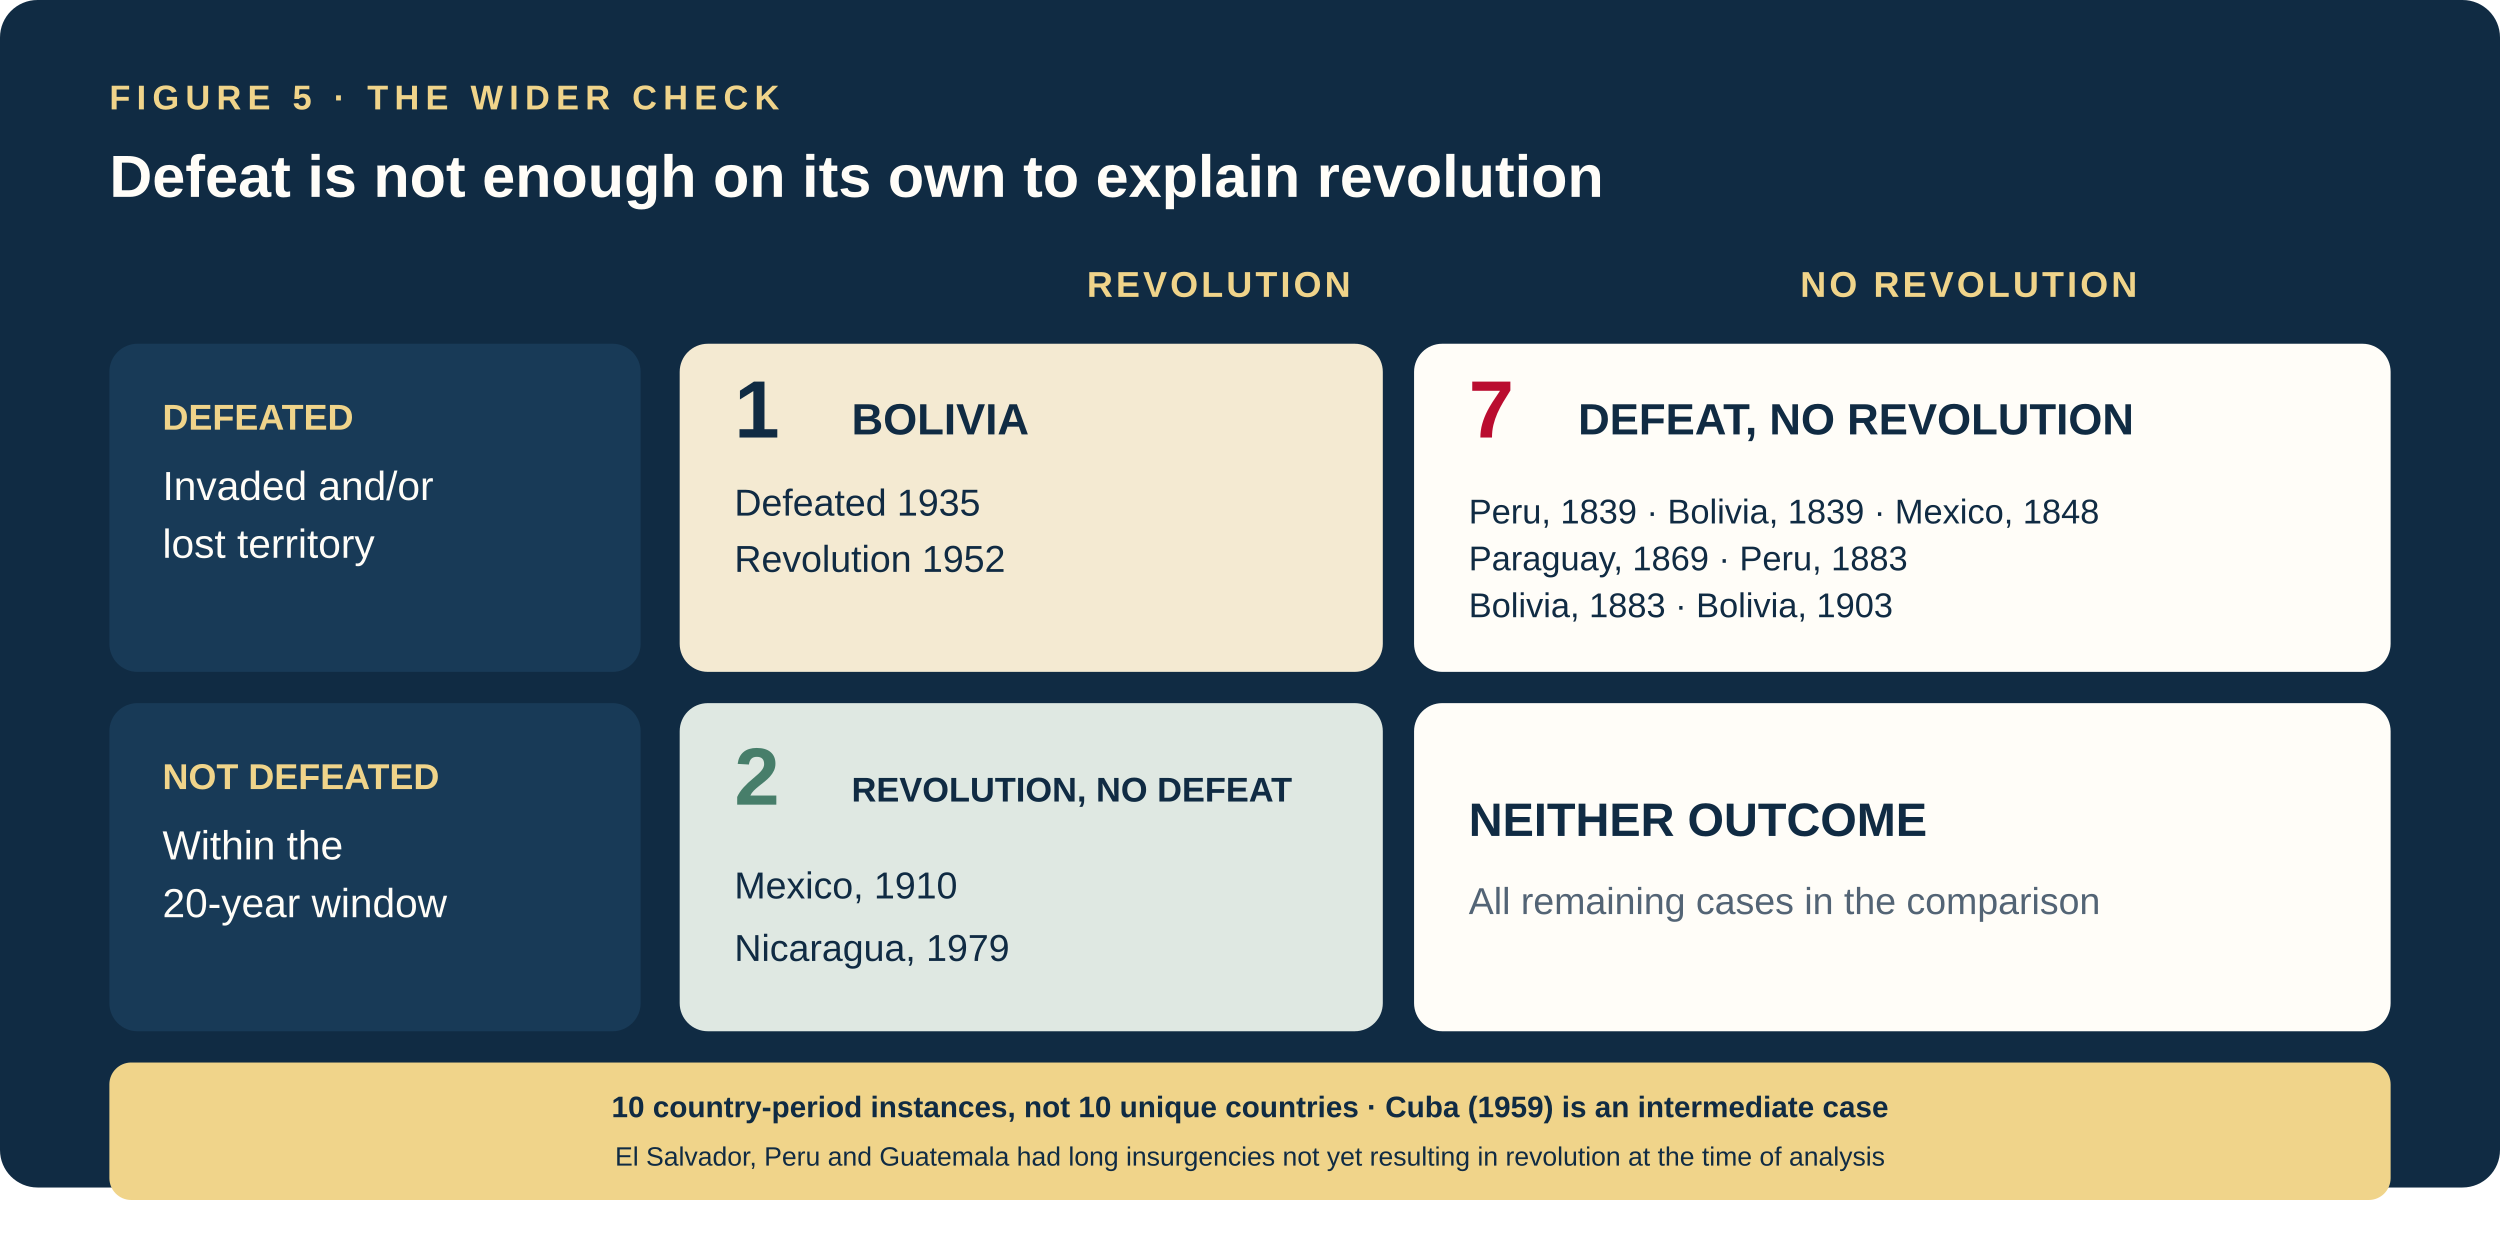
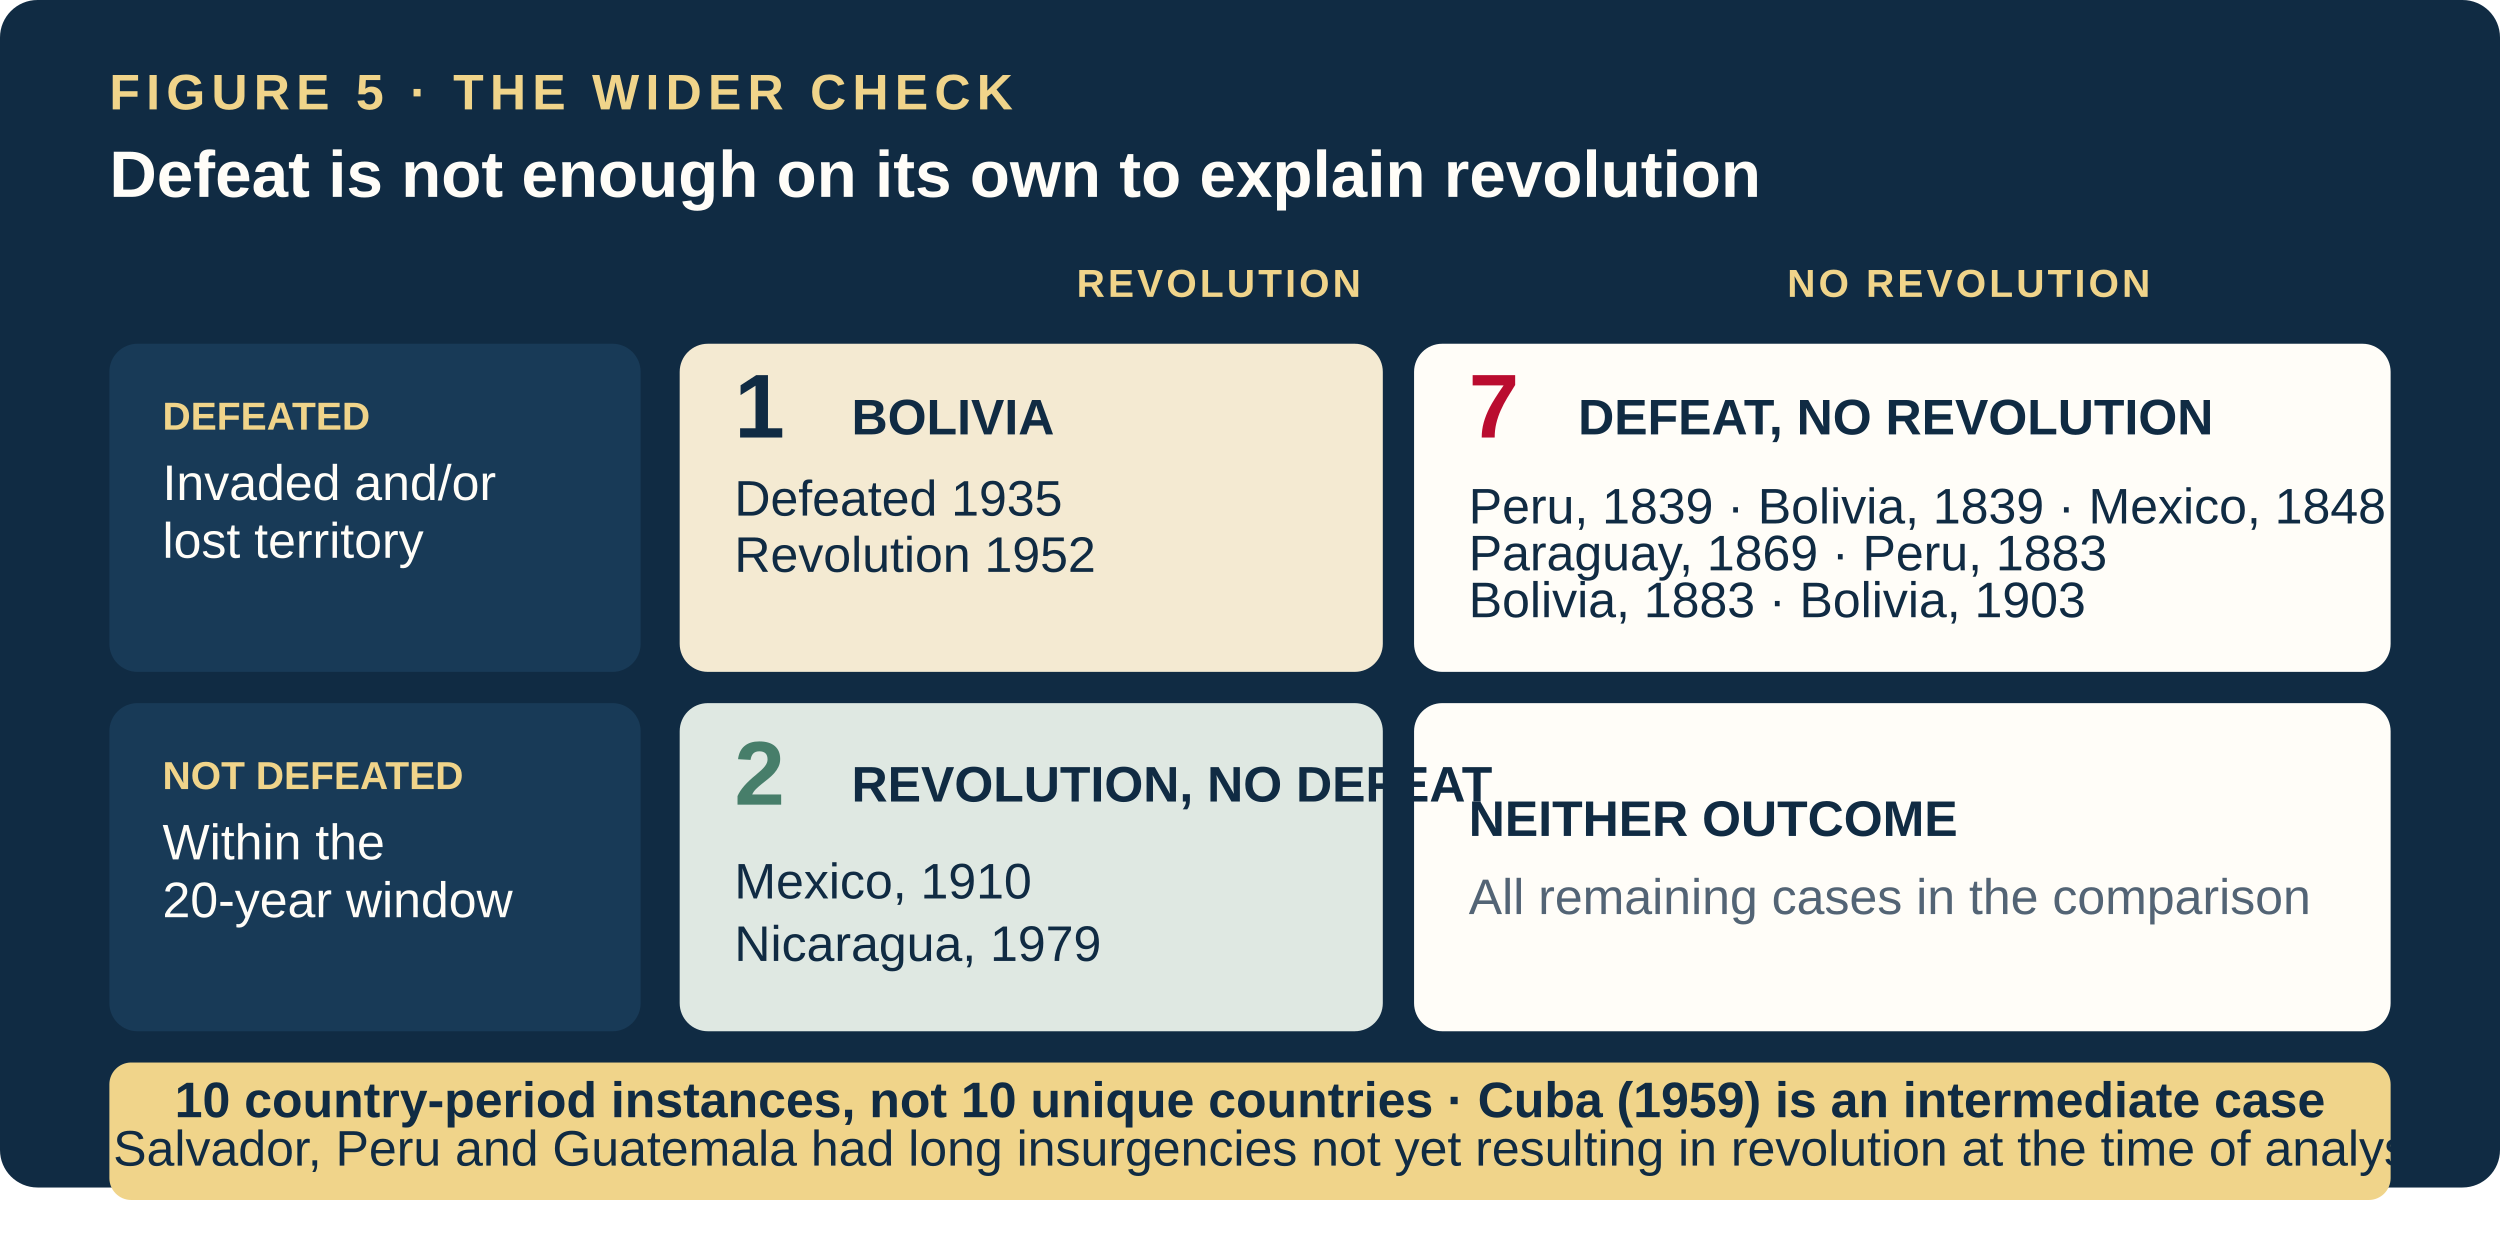
<svg xmlns="http://www.w3.org/2000/svg" viewBox="0 0 1600 800" role="img" aria-labelledby="t d">
  <rect width="1600" height="760" rx="24" fill="#102b43" />
-   <text x="70" y="70" fill="#f0d48a" font-family="Arial,sans-serif" font-size="22" font-weight="700" letter-spacing="4">FIGURE 5 · THE WIDER CHECK</text>
-   <text x="70" y="126" fill="#fffdf8" font-family="Arial,sans-serif" font-size="38" font-weight="700">Defeat is not enough on its own to explain revolution</text>
-   <g fill="#f0d48a" font-family="Arial,sans-serif" font-size="23" font-weight="700" letter-spacing="2">
+   <text x="70" y="70" fill="#f0d48a" font-family="Arial,sans-serif" font-size="32" font-weight="700" letter-spacing="4">FIGURE 5 · THE WIDER CHECK</text>
+   <text x="70" y="126" fill="#fffdf8" font-family="Arial,sans-serif" font-size="42" font-weight="700">Defeat is not enough on its own to explain revolution</text>
+   <g fill="#f0d48a" font-family="Arial,sans-serif" font-size="25" font-weight="700" letter-spacing="2">
    <text x="780" y="190" text-anchor="middle">REVOLUTION</text>
    <text x="1260" y="190" text-anchor="middle">NO REVOLUTION</text>
  </g>
  <g>
    <rect x="70" y="220" width="340" height="210" rx="18" fill="#183a57" />
    <rect x="70" y="450" width="340" height="210" rx="18" fill="#183a57" />
    <rect x="435" y="220" width="450" height="210" rx="18" fill="#f4ead2" />
    <rect x="905" y="220" width="625" height="210" rx="18" fill="#fffdf8" />
    <rect x="435" y="450" width="450" height="210" rx="18" fill="#dfe8e2" />
    <rect x="905" y="450" width="625" height="210" rx="18" fill="#fffdf8" />
  </g>
  <g fill="#fffdf8" font-family="Arial,sans-serif">
-     <text x="104" y="275" fill="#f0d48a" font-size="23" font-weight="700">DEFEATED</text>
-     <text x="104" y="320" font-size="26">Invaded and/or</text>
-     <text x="104" y="357" font-size="26">lost territory</text>
-     <text x="104" y="505" fill="#f0d48a" font-size="23" font-weight="700">NOT DEFEATED</text>
-     <text x="104" y="550" font-size="26">Within the</text>
-     <text x="104" y="587" font-size="26">20-year window</text>
+     <text x="104" y="275" fill="#f0d48a" font-size="25" font-weight="700">DEFEATED</text>
+     <text x="104" y="320" font-size="32">Invaded and/or</text>
+     <text x="104" y="357" font-size="32">lost territory</text>
+     <text x="104" y="505" fill="#f0d48a" font-size="25" font-weight="700">NOT DEFEATED</text>
+     <text x="104" y="550" font-size="32">Within the</text>
+     <text x="104" y="587" font-size="32">20-year window</text>
  </g>
  <g font-family="Arial,sans-serif" fill="#102b43">
-     <text x="470" y="280" font-size="52" font-weight="700">1</text>
-     <text x="545" y="278" font-size="28" font-weight="700">BOLIVIA</text>
-     <text x="470" y="330" font-size="24">Defeated 1935</text>
-     <text x="470" y="366" font-size="24">Revolution 1952</text>
-     <text x="940" y="280" font-size="52" font-weight="700" fill="#ba0c2f">7</text>
-     <text x="1010" y="278" font-size="28" font-weight="700">DEFEAT, NO REVOLUTION</text>
-     <text x="940" y="335" font-size="22">Peru, 1839 · Bolivia, 1839 · Mexico, 1848</text>
-     <text x="940" y="365" font-size="22">Paraguay, 1869 · Peru, 1883</text>
-     <text x="940" y="395" font-size="22">Bolivia, 1883 · Bolivia, 1903</text>
-     <text x="470" y="515" font-size="52" font-weight="700" fill="#477e6a">2</text>
-     <text x="545" y="513" font-size="22" font-weight="700">REVOLUTION, NO DEFEAT</text>
-     <text x="470" y="575" font-size="24">Mexico, 1910</text>
-     <text x="470" y="615" font-size="24">Nicaragua, 1979</text>
-     <text x="940" y="535" font-size="30" font-weight="700">NEITHER OUTCOME</text>
-     <text x="940" y="585" font-size="24" fill="#536475">All remaining cases in the comparison</text>
+     <text x="470" y="280" font-size="58" font-weight="700">1</text>
+     <text x="545" y="278" font-size="32" font-weight="700">BOLIVIA</text>
+     <text x="470" y="330" font-size="32">Defeated 1935</text>
+     <text x="470" y="366" font-size="32">Revolution 1952</text>
+     <text x="940" y="280" font-size="58" font-weight="700" fill="#ba0c2f">7</text>
+     <text x="1010" y="278" font-size="32" font-weight="700">DEFEAT, NO REVOLUTION</text>
+     <text x="940" y="335" font-size="32">Peru, 1839 · Bolivia, 1839 · Mexico, 1848</text>
+     <text x="940" y="365" font-size="32">Paraguay, 1869 · Peru, 1883</text>
+     <text x="940" y="395" font-size="32">Bolivia, 1883 · Bolivia, 1903</text>
+     <text x="470" y="515" font-size="58" font-weight="700" fill="#477e6a">2</text>
+     <text x="545" y="513" font-size="32" font-weight="700">REVOLUTION, NO DEFEAT</text>
+     <text x="470" y="575" font-size="32">Mexico, 1910</text>
+     <text x="470" y="615" font-size="32">Nicaragua, 1979</text>
+     <text x="940" y="535" font-size="32" font-weight="700">NEITHER OUTCOME</text>
+     <text x="940" y="585" font-size="32" fill="#536475">All remaining cases in the comparison</text>
  </g>
  <rect x="70" y="680" width="1460" height="88" rx="14" fill="#f0d48a" />
-   <text x="800" y="715" text-anchor="middle" fill="#102b43" font-family="Arial,sans-serif" font-size="19" font-weight="700">10 country-period instances, not 10 unique countries · Cuba (1959) is an intermediate case</text>
-   <text x="800" y="746" text-anchor="middle" fill="#102b43" font-family="Arial,sans-serif" font-size="17">El Salvador, Peru and Guatemala had long insurgencies not yet resulting in revolution at the time of analysis</text>
+   <text x="800" y="715" text-anchor="middle" fill="#102b43" font-family="Arial,sans-serif" font-size="32" font-weight="700">10 country-period instances, not 10 unique countries · Cuba (1959) is an intermediate case</text>
+   <text x="800" y="746" text-anchor="middle" fill="#102b43" font-family="Arial,sans-serif" font-size="32">El Salvador, Peru and Guatemala had long insurgencies not yet resulting in revolution at the time of analysis</text>
</svg>
